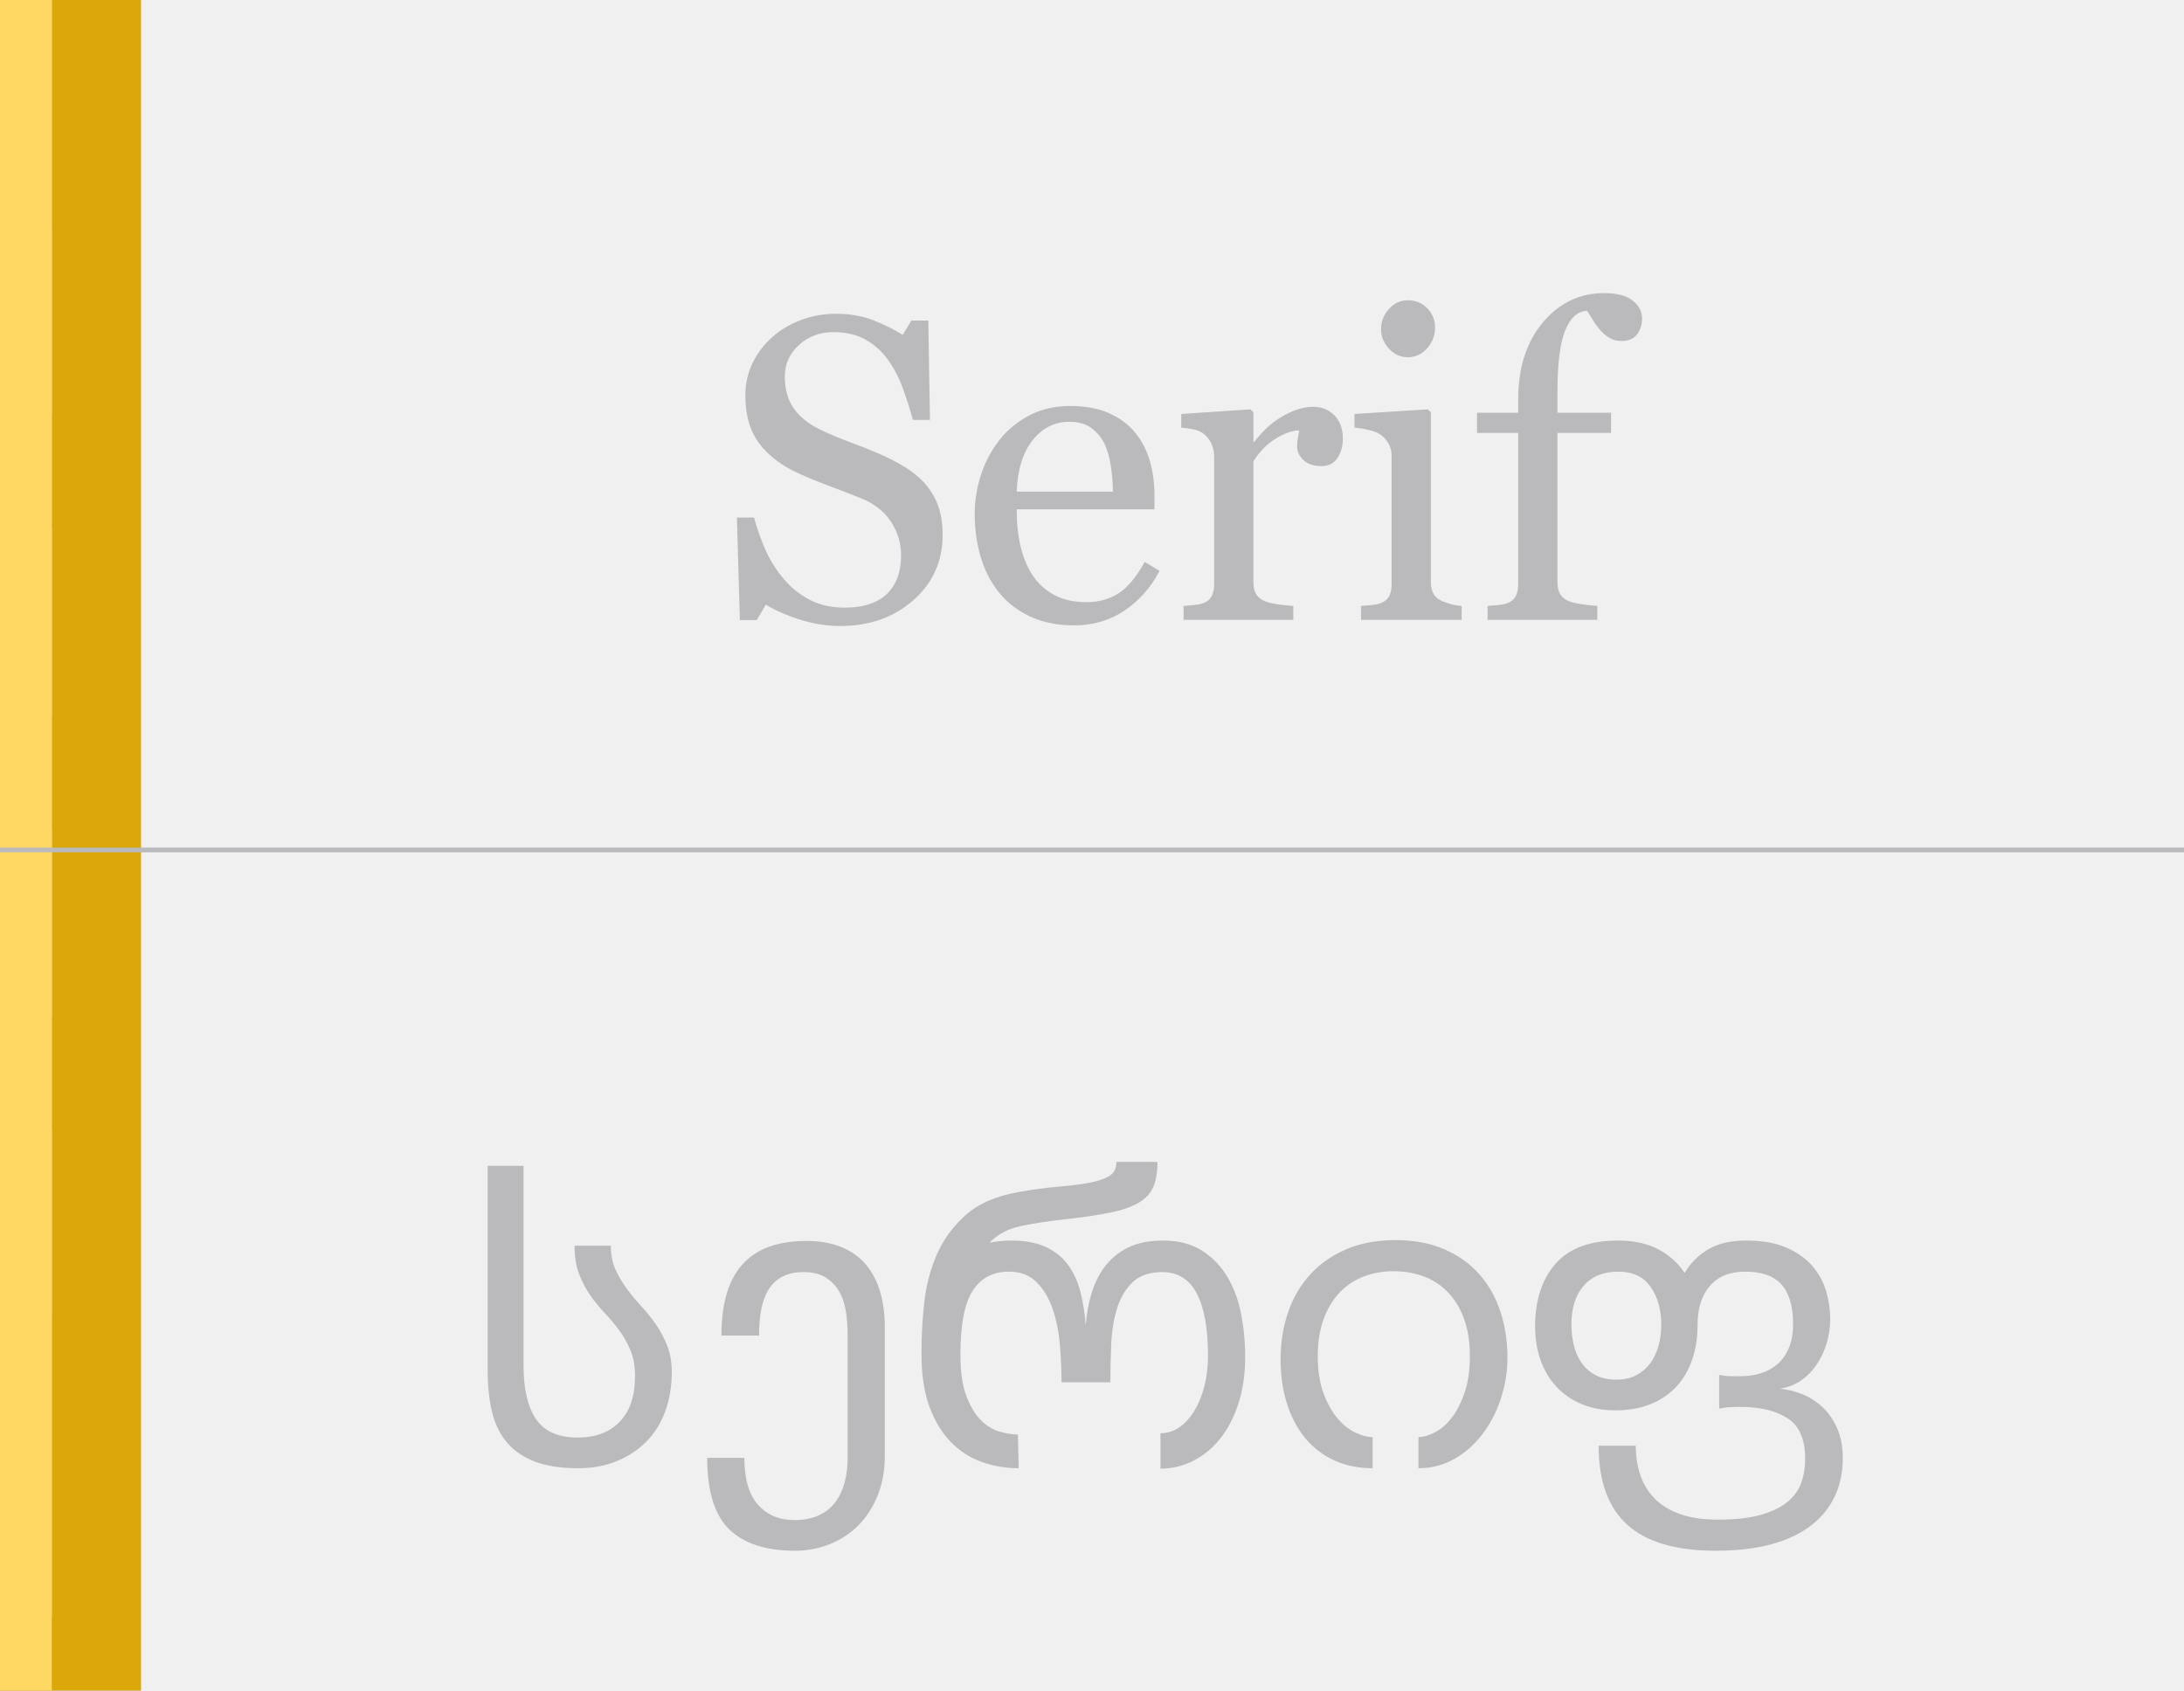
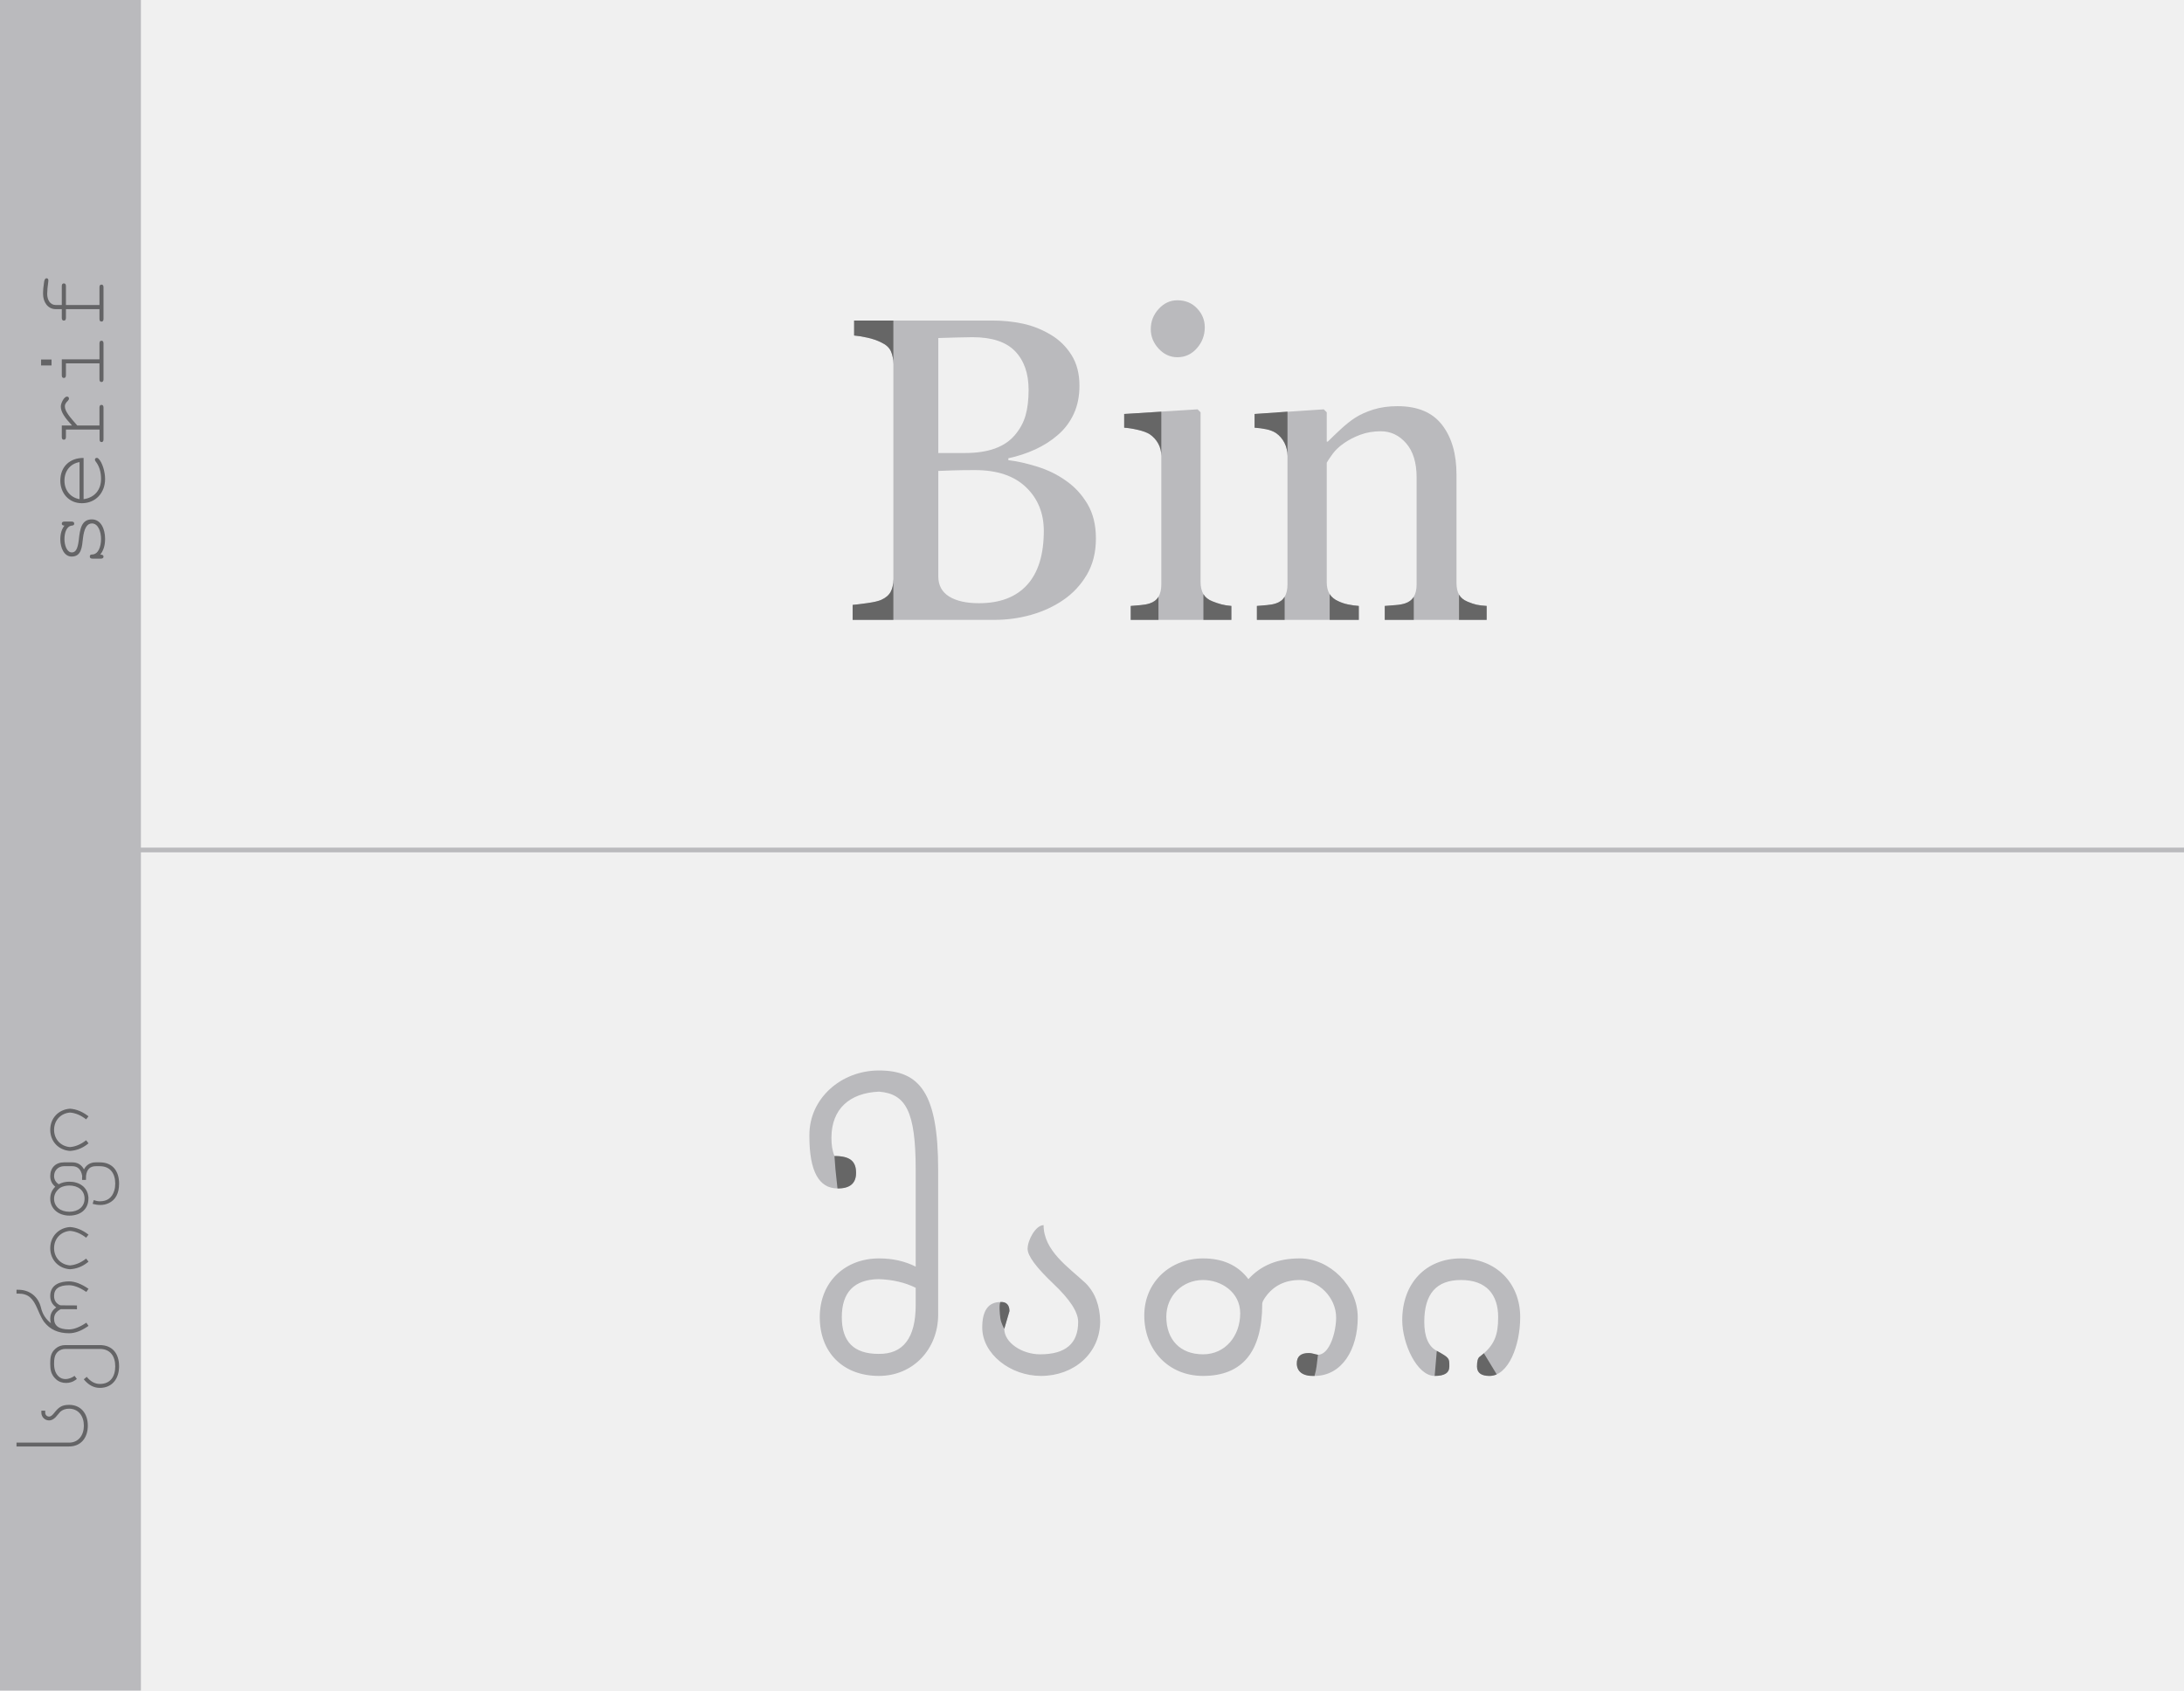
- <svg xmlns="http://www.w3.org/2000/svg" xmlns:xlink="http://www.w3.org/1999/xlink" width="465px" height="360px" viewBox="0 0 465 360" version="1.1">
-   <defs>
-     <rect id="path-1" x="0" y="0" width="30" height="360" />
-   </defs>
+ <svg xmlns="http://www.w3.org/2000/svg" width="465px" height="360px" viewBox="0 0 465 360" version="1.1">
+   <defs />
  <g id="Outline" stroke="none" stroke-width="1" fill="none" fill-rule="evenodd">
    <g id="Serif">
      <g id="Group">
-         <g id="Tag">
-           <rect id="Rectangle-1" fill="#BABABD" x="0" y="0" width="30" height="360" />
-           <text id="აღმავალი" transform="translate(13.5, 270.5) rotate(-90) translate(-13.5, -270.5) " font-family="BG Courier" font-size="21" font-weight="normal" fill="#646466">
-             <tspan x="-24.972" y="275">სერიფი</tspan>
-           </text>
-           <text id="ascender" transform="translate(14.5, 90.5) rotate(-90) translate(-14.5, -90.5) " font-family="BG Courier" font-size="21" font-weight="normal" fill="#646466">
-             <tspan x="-17" y="95">serif</tspan>
-           </text>
+         <g>
+           <g id="Tag">
+             <rect id="Rectangle-1" fill="#BABABD" x="0" y="0" width="30" height="360" />
+             <path d="M-13.569,271.43 C-13.569,273.95 -15.417,275.42 -18,275.42 C-20.583,275.42 -22.431,273.95 -22.431,271.43 L-22.431,260.237 L-21.612,260.237 L-21.612,271.43 C-21.612,273.425 -20.037,274.58 -18,274.58 C-15.963,274.58 -14.388,273.425 -14.388,271.43 C-14.388,270.695 -14.598,270.065 -15.039,269.561 L-16.236,268.532 C-16.677,268.07 -16.887,267.629 -16.887,267.188 C-16.887,266.264 -16.152,265.529 -15.228,265.529 L-14.808,265.529 L-14.808,266.348 L-15.228,266.348 C-15.711,266.348 -16.068,266.705 -16.068,267.188 C-16.068,267.461 -15.858,267.797 -15.417,268.154 C-14.178,269.141 -13.569,269.75 -13.569,271.43 L-13.569,271.43 Z M-0.843,270.674 L-0.843,277.982 C-0.843,280.649 -2.649,282.077 -5.358,282.077 C-8.025,282.077 -9.957,280.586 -9.957,277.982 C-9.957,276.701 -9.348,275.546 -8.13,274.559 L-7.605,275.189 C-8.613,276.008 -9.117,276.953 -9.117,277.982 C-9.117,280.187 -7.605,281.258 -5.358,281.258 C-3.153,281.258 -1.662,280.145 -1.662,277.982 L-1.662,270.674 C-1.662,269.435 -2.439,268.511 -3.636,268.322 C-3.93,268.259 -4.329,268.238 -4.833,268.238 C-6.009,268.238 -6.891,268.553 -7.479,269.162 C-8.34,270.023 -8.256,271.367 -7.395,272.606 L-8.067,273.089 L-8.298,272.753 C-9.054,271.766 -9.222,269.855 -8.13,268.658 C-7.122,267.545 -6.009,267.419 -4.833,267.419 C-3.657,267.419 -2.502,267.44 -1.557,268.595 C-1.074,269.162 -0.843,269.855 -0.843,270.674 L-0.843,270.674 Z M12.723,271.409 C12.723,272.648 12.198,274.034 11.148,275.567 L10.476,275.105 C11.421,273.698 11.904,272.48 11.904,271.409 C11.904,269.288 11.148,268.238 9.615,268.238 C8.67,268.238 8.019,268.658 7.641,269.519 L7.683,269.582 L7.62,269.603 L7.62,269.624 L7.599,273.11 L6.78,273.11 C6.801,272.963 6.801,272.774 6.801,272.543 L6.801,269.645 C6.318,268.7 5.646,268.238 4.785,268.238 C3.252,268.238 2.496,269.288 2.496,271.409 C2.496,272.459 2.979,273.698 3.924,275.105 L3.252,275.567 L3.021,275.231 C2.118,273.887 1.677,272.606 1.677,271.409 C1.677,269.099 2.496,267.335 4.113,266.096 C4.617,265.718 5.541,265.256 6.885,264.689 C9.09,263.744 10.119,262.778 10.119,260.657 L10.119,260.237 L10.938,260.237 L10.938,260.657 C10.938,263.03 9.468,264.878 7.137,265.445 C5.772,265.76 4.659,266.474 3.819,267.566 C4.113,267.461 4.428,267.419 4.785,267.419 C5.793,267.419 6.591,267.839 7.179,268.7 C7.788,267.839 8.586,267.419 9.615,267.419 C12.198,267.419 12.723,269.813 12.723,271.409 L12.723,271.409 Z M24.294,271.619 C24.21,272.984 23.664,274.286 22.677,275.567 L22.026,275.063 C22.908,273.929 23.391,272.774 23.475,271.619 C23.307,269.624 21.795,268.238 19.8,268.238 C17.805,268.238 16.293,269.624 16.125,271.619 C16.209,272.774 16.692,273.929 17.574,275.063 L16.923,275.567 L16.671,275.252 C15.852,274.181 15.39,272.984 15.306,271.619 C15.474,269.162 17.343,267.419 19.8,267.419 C22.257,267.419 24.126,269.162 24.294,271.619 L24.294,271.619 Z M38.07,277.121 L38.07,277.982 C38.07,280.649 36.264,282.077 33.555,282.077 C31.476,282.077 30.069,281.342 29.376,279.851 C28.809,278.654 28.977,277.394 29.229,276.449 L30.027,276.68 C29.859,277.142 29.775,277.583 29.775,277.982 C29.775,279.557 30.531,280.586 32.043,281.048 C32.505,281.195 33.009,281.258 33.555,281.258 C35.76,281.258 37.251,280.145 37.251,277.982 L37.251,277.121 C37.251,275.882 36.558,275.189 35.193,275.042 L35.172,275.042 C35.025,275.021 34.752,275.021 34.332,275.021 L34.332,274.202 L34.815,274.202 C34.941,274.202 35.067,274.202 35.172,274.223 C36.558,273.992 37.251,273.278 37.251,272.102 L37.251,270.338 C37.251,269.141 36.348,268.238 35.151,268.238 C34.437,268.238 33.849,268.574 33.408,269.225 C33.765,269.876 33.954,270.632 33.954,271.493 C33.954,273.593 32.799,275.336 30.762,275.525 L30.762,275.546 L30.342,275.546 C28.053,275.546 26.73,273.824 26.73,271.493 C26.73,269.225 28.137,267.419 30.342,267.419 C31.329,267.419 32.19,267.776 32.883,268.49 C33.471,267.776 34.227,267.419 35.151,267.419 C36.915,267.419 38.07,268.574 38.07,270.338 L38.07,272.102 C38.07,273.236 37.566,274.076 36.579,274.601 C37.566,275.126 38.07,275.966 38.07,277.121 L38.07,277.121 Z M33.135,271.493 C33.135,270.758 32.967,270.086 32.652,269.519 C32.001,268.658 31.224,268.238 30.342,268.238 C28.578,268.238 27.549,269.645 27.549,271.493 C27.549,273.32 28.578,274.727 30.342,274.727 C32.127,274.727 33.135,273.32 33.135,271.493 L33.135,271.493 Z M49.494,271.619 C49.41,272.984 48.864,274.286 47.877,275.567 L47.226,275.063 C48.108,273.929 48.591,272.774 48.675,271.619 C48.507,269.624 46.995,268.238 45,268.238 C43.005,268.238 41.493,269.624 41.325,271.619 C41.409,272.774 41.892,273.929 42.774,275.063 L42.123,275.567 L41.871,275.252 C41.052,274.181 40.59,272.984 40.506,271.619 C40.674,269.162 42.543,267.419 45,267.419 C47.457,267.419 49.326,269.162 49.494,271.619 L49.494,271.619 Z" id="აღმავალი" fill="#646466" transform="translate(14.4345, 271.157) rotate(-90) translate(-14.4345, -271.157) " />
+             <path d="M-6.521,92.522 C-6.521,94.454 -8.579,95.336 -10.679,95.336 C-12.044,95.336 -13.157,95 -14.018,94.307 C-14.018,94.769 -14.165,95 -14.438,95 C-14.732,95 -14.879,94.811 -14.879,94.433 L-14.879,92.648 C-14.879,92.27 -14.732,92.081 -14.438,92.081 C-14.144,92.081 -13.997,92.228 -13.997,92.543 C-13.997,93.908 -12.296,94.475 -10.7,94.475 C-9.167,94.475 -7.382,93.887 -7.382,92.522 C-7.382,91.472 -8.474,90.842 -10.658,90.611 C-12.338,90.422 -14.438,90.317 -14.438,88.217 C-14.438,86.6 -12.548,85.802 -10.763,85.802 C-9.566,85.802 -8.6,86.096 -7.844,86.684 C-7.844,86.306 -7.697,86.117 -7.424,86.117 C-7.13,86.117 -6.983,86.306 -6.983,86.705 L-6.983,88.175 C-6.983,88.574 -7.13,88.763 -7.424,88.763 C-7.676,88.763 -7.823,88.595 -7.844,88.28 C-7.949,87.125 -9.377,86.684 -10.721,86.684 C-11.981,86.684 -13.556,87.167 -13.556,88.259 C-13.556,89.078 -12.8,89.498 -10.973,89.729 C-8.537,89.981 -6.521,90.317 -6.521,92.522 L-6.521,92.522 Z M6.583,93.593 C6.583,93.698 6.52,93.824 6.415,93.929 C5.575,94.79 3.538,95.336 2.089,95.336 C-0.872,95.336 -3.077,93.32 -3.077,90.38 C-3.077,87.671 -0.977,85.802 1.732,85.802 C4.693,85.802 6.583,87.818 6.562,90.758 L-2.216,90.758 C-1.901,93.089 -0.242,94.475 2.089,94.475 C3.601,94.475 4.84,94.097 5.827,93.32 C5.974,93.215 6.079,93.173 6.163,93.173 C6.436,93.173 6.583,93.32 6.583,93.593 L6.583,93.593 Z M-2.216,89.897 L5.68,89.897 C5.344,87.902 3.769,86.684 1.732,86.684 C-0.284,86.684 -1.859,87.902 -2.216,89.897 L-2.216,89.897 Z M19.624,87.209 C19.624,87.503 19.477,87.65 19.162,87.65 C19.057,87.65 18.91,87.566 18.721,87.398 C18.322,86.978 17.944,86.768 17.587,86.768 C16.474,86.768 15.298,87.818 13.471,89.414 L13.471,94.139 L17.293,94.139 C17.671,94.139 17.86,94.286 17.86,94.559 C17.86,94.853 17.671,95 17.293,95 L10.531,95 C10.132,95 9.943,94.853 9.943,94.58 C9.943,94.307 10.132,94.16 10.531,94.16 L12.61,94.16 L12.61,86.999 L11.014,86.999 C10.636,86.999 10.447,86.852 10.447,86.558 C10.447,86.264 10.636,86.117 11.014,86.117 L13.471,86.117 L13.471,88.301 C15.046,86.852 16.264,85.907 17.524,85.907 C18.217,85.907 19.624,86.6 19.624,87.209 L19.624,87.209 Z M26.26,81.707 L27.52,81.707 L27.52,83.933 L26.26,83.933 L26.26,81.707 Z M31.531,94.559 C31.531,94.853 31.342,95 30.943,95 L23.32,95 C22.921,95 22.732,94.853 22.732,94.559 C22.732,94.286 22.921,94.139 23.32,94.139 L26.701,94.139 L26.701,86.999 L24.181,86.999 C23.782,86.999 23.593,86.852 23.593,86.558 C23.593,86.264 23.782,86.117 24.181,86.117 L27.562,86.117 L27.562,94.139 L30.943,94.139 C31.342,94.139 31.531,94.286 31.531,94.559 L31.531,94.559 Z M44.824,82.841 C44.824,83.114 44.677,83.261 44.362,83.261 C44.32,83.261 44.236,83.261 44.089,83.24 C43.06,83.093 42.199,83.009 41.485,83.009 C40.225,83.009 39.133,83.639 39.133,84.815 L39.133,86.117 L43.165,86.117 C43.543,86.117 43.732,86.264 43.732,86.558 C43.732,86.852 43.543,86.999 43.165,86.999 L39.133,86.999 L39.133,94.139 L42.913,94.139 C43.291,94.139 43.48,94.286 43.48,94.559 C43.48,94.853 43.291,95 42.913,95 L36.172,95 C35.794,95 35.605,94.853 35.605,94.559 C35.605,94.286 35.794,94.139 36.172,94.139 L38.251,94.139 L38.251,86.999 L36.403,86.999 C36.004,86.999 35.815,86.852 35.815,86.558 C35.815,86.264 36.004,86.117 36.403,86.117 L38.251,86.117 L38.251,84.815 C38.251,83.156 39.742,82.127 41.485,82.127 C42.304,82.127 43.186,82.211 44.089,82.358 C44.572,82.442 44.824,82.61 44.824,82.841 L44.824,82.841 Z" id="ascender" fill="#646466" transform="translate(15.5605, 88.5215) rotate(-90) translate(-15.5605, -88.5215) " />
+           </g>
+           <path d="M226.864,102.307 C228.721,103.564 230.263,105.212 231.491,107.248 C232.719,109.285 233.333,111.755 233.333,114.66 C233.333,117.625 232.689,120.201 231.401,122.387 C230.114,124.573 228.437,126.37 226.37,127.777 C224.364,129.155 222.095,130.203 219.564,130.922 C217.034,131.641 214.421,132 211.726,132 L181.538,132 L181.538,128.811 C182.257,128.751 183.305,128.623 184.683,128.429 C186.06,128.234 187.048,128.002 187.647,127.732 C188.576,127.313 189.235,126.752 189.624,126.048 C190.013,125.344 190.208,124.438 190.208,123.33 L190.208,77.51 C190.208,76.492 190.036,75.593 189.691,74.814 C189.347,74.036 188.666,73.407 187.647,72.928 C186.749,72.479 185.746,72.134 184.638,71.895 C183.53,71.655 182.601,71.505 181.853,71.445 L181.853,68.256 L211.276,68.256 C213.552,68.256 215.731,68.48 217.812,68.93 C219.894,69.379 221.878,70.173 223.765,71.311 C225.532,72.359 226.984,73.781 228.122,75.578 C229.26,77.375 229.829,79.561 229.829,82.137 C229.829,84.383 229.425,86.382 228.616,88.134 C227.808,89.886 226.67,91.391 225.202,92.648 C223.825,93.846 222.245,94.857 220.463,95.681 C218.681,96.504 216.757,97.141 214.69,97.59 L214.69,97.994 C216.517,98.204 218.561,98.66 220.822,99.364 C223.083,100.068 225.097,101.049 226.864,102.307 L226.864,102.307 Z M216.038,92.693 C217.146,91.406 217.917,89.998 218.352,88.471 C218.786,86.943 219.003,85.132 219.003,83.035 C219.003,79.531 218.045,76.784 216.128,74.792 C214.211,72.8 211.187,71.805 207.054,71.805 C206.095,71.805 204.89,71.827 203.438,71.872 C201.985,71.917 200.765,71.954 199.776,71.984 L199.776,96.467 L205.481,96.467 C207.937,96.467 210.041,96.152 211.793,95.523 C213.545,94.895 214.96,93.951 216.038,92.693 L216.038,92.693 Z M222.237,113.043 C222.237,109.27 220.972,106.17 218.441,103.744 C215.911,101.318 212.295,100.105 207.593,100.105 C205.676,100.105 204.059,100.128 202.741,100.173 C201.423,100.218 200.435,100.255 199.776,100.285 L199.776,122.746 C199.776,124.633 200.54,126.055 202.067,127.014 C203.595,127.972 205.721,128.451 208.446,128.451 C212.909,128.451 216.323,127.148 218.688,124.543 C221.054,121.937 222.237,118.104 222.237,113.043 L222.237,113.043 Z M262.173,132 L240.745,132 L240.745,129.035 C241.434,128.975 242.145,128.915 242.879,128.855 C243.613,128.796 244.249,128.676 244.788,128.496 C245.627,128.227 246.248,127.755 246.652,127.081 C247.057,126.407 247.259,125.531 247.259,124.453 L247.259,97.096 C247.259,96.137 247.042,95.261 246.607,94.468 C246.173,93.674 245.567,93.008 244.788,92.469 C244.219,92.109 243.396,91.802 242.317,91.548 C241.239,91.293 240.251,91.136 239.353,91.076 L239.353,88.156 L254.985,87.168 L255.614,87.797 L255.614,123.914 C255.614,124.962 255.816,125.831 256.221,126.52 C256.625,127.208 257.261,127.717 258.13,128.047 C258.789,128.316 259.433,128.534 260.062,128.698 C260.69,128.863 261.394,128.975 262.173,129.035 L262.173,132 Z M256.513,69.693 C256.513,71.4 255.951,72.89 254.828,74.163 C253.705,75.436 252.32,76.072 250.673,76.072 C249.145,76.072 247.82,75.466 246.697,74.253 C245.574,73.04 245.013,71.655 245.013,70.098 C245.013,68.451 245.574,67.013 246.697,65.785 C247.82,64.557 249.145,63.943 250.673,63.943 C252.38,63.943 253.78,64.52 254.873,65.673 C255.966,66.826 256.513,68.166 256.513,69.693 L256.513,69.693 Z M316.528,132 L294.831,132 L294.831,129.035 C295.52,128.975 296.276,128.915 297.1,128.855 C297.923,128.796 298.604,128.676 299.144,128.496 C299.982,128.227 300.604,127.755 301.008,127.081 C301.412,126.407 301.614,125.531 301.614,124.453 L301.614,101.678 C301.614,98.533 300.873,96.107 299.391,94.4 C297.908,92.693 296.104,91.84 293.978,91.84 C292.39,91.84 290.938,92.087 289.62,92.581 C288.302,93.075 287.134,93.682 286.116,94.4 C285.128,95.089 284.342,95.83 283.758,96.624 C283.174,97.418 282.747,98.054 282.478,98.533 L282.478,124.004 C282.478,125.022 282.687,125.861 283.106,126.52 C283.526,127.178 284.155,127.687 284.993,128.047 C285.622,128.346 286.303,128.571 287.037,128.721 C287.771,128.87 288.527,128.975 289.306,129.035 L289.306,132 L267.608,132 L267.608,129.035 C268.297,128.975 269.008,128.915 269.742,128.855 C270.476,128.796 271.112,128.676 271.651,128.496 C272.49,128.227 273.111,127.755 273.516,127.081 C273.92,126.407 274.122,125.531 274.122,124.453 L274.122,97.096 C274.122,96.077 273.905,95.142 273.471,94.288 C273.036,93.435 272.43,92.738 271.651,92.199 C271.082,91.84 270.409,91.578 269.63,91.413 C268.851,91.248 268.013,91.136 267.114,91.076 L267.114,88.156 L281.849,87.168 L282.478,87.797 L282.478,94.041 L282.702,94.041 C283.421,93.322 284.319,92.461 285.397,91.458 C286.476,90.455 287.494,89.639 288.452,89.01 C289.56,88.291 290.878,87.692 292.405,87.213 C293.933,86.734 295.655,86.494 297.571,86.494 C301.824,86.494 304.976,87.819 307.027,90.47 C309.079,93.12 310.104,96.646 310.104,101.049 L310.104,124.094 C310.104,125.142 310.284,125.988 310.644,126.632 C311.003,127.276 311.617,127.777 312.485,128.137 C313.204,128.436 313.826,128.646 314.35,128.766 C314.874,128.885 315.6,128.975 316.528,129.035 L316.528,132 Z" id="Bin" fill="#BABABD" />
+           <path d="M190.208,132 L181.538,132 L181.538,128.811 C182.257,128.751 183.305,128.623 184.683,128.429 C186.06,128.234 187.048,128.002 187.647,127.732 C188.576,127.313 189.235,126.752 189.624,126.048 C190.013,125.344 190.208,124.438 190.208,123.33 L190.208,132 L190.208,132 L190.208,132 L190.208,132 L190.208,132 L190.208,132 L190.208,132 L190.208,132 L190.208,132 L190.208,132 L190.208,132 L190.208,132 L190.208,132 L190.208,132 L190.208,132 L190.208,132 L190.208,132 Z M190.208,77.51 C190.208,76.492 190.036,75.593 189.691,74.814 C189.347,74.036 188.666,73.407 187.647,72.928 C186.749,72.479 185.746,72.134 184.638,71.895 C183.53,71.655 182.601,71.505 181.853,71.445 L181.853,68.256 L190.208,68.256 L190.208,77.51 L190.208,77.51 L190.208,77.51 L190.208,77.51 L190.208,77.51 L190.208,77.51 L190.208,77.51 L190.208,77.51 L190.208,77.51 L190.208,77.51 L190.208,77.51 L190.208,77.51 L190.208,77.51 L190.208,77.51 L190.208,77.51 L190.208,77.51 L190.208,77.51 Z M240.745,132 L240.745,129.035 C241.434,128.975 242.145,128.915 242.879,128.855 C243.613,128.796 244.249,128.676 244.788,128.496 C245.627,128.227 246.248,127.755 246.652,127.081 L246.652,132 L240.745,132 L240.745,132 L240.745,132 L240.745,132 L240.745,132 L240.745,132 L240.745,132 L240.745,132 L240.745,132 L240.745,132 Z M247.259,97.096 C247.259,96.137 247.042,95.261 246.607,94.468 C246.173,93.674 245.567,93.008 244.788,92.469 C244.219,92.109 243.396,91.802 242.317,91.548 C241.239,91.293 240.251,91.136 239.353,91.076 L239.353,88.156 L247.259,87.662 L247.259,97.096 L247.259,97.096 L247.259,97.096 L247.259,97.096 L247.259,97.096 L247.259,97.096 L247.259,97.096 L247.259,97.096 L247.259,97.096 L247.259,97.096 Z M256.221,126.52 C256.625,127.208 257.261,127.717 258.13,128.047 C258.789,128.316 259.433,128.534 260.062,128.698 C260.69,128.863 261.394,128.975 262.173,129.035 L262.173,132 L256.221,132 M301.008,132 L294.831,132 L294.831,129.035 C295.52,128.975 296.276,128.915 297.1,128.855 C297.923,128.796 298.604,128.676 299.144,128.496 C299.982,128.227 300.604,127.755 301.008,127.081 L301.008,132 Z M283.106,126.52 C283.526,127.178 284.155,127.687 284.993,128.047 C285.622,128.346 286.303,128.571 287.037,128.721 C287.771,128.87 288.527,128.975 289.306,129.035 L289.306,132 L283.106,132 L283.106,126.52 Z M273.516,132 L267.608,132 L267.608,129.035 C268.297,128.975 269.008,128.915 269.742,128.855 C270.476,128.796 271.112,128.676 271.651,128.496 C272.49,128.227 273.111,127.755 273.516,127.081 L273.516,132 Z M274.122,97.096 C274.122,96.077 273.905,95.142 273.471,94.288 C273.036,93.435 272.43,92.738 271.651,92.199 C271.082,91.84 270.409,91.578 269.63,91.413 C268.851,91.248 268.013,91.136 267.114,91.076 L267.114,88.156 C267.114,88.156 272.026,87.827 274.122,87.662 L274.122,97.096 Z M310.644,126.632 C311.003,127.276 311.617,127.777 312.485,128.137 C313.204,128.436 313.826,128.646 314.35,128.766 C314.874,128.885 315.6,128.975 316.528,129.035 L316.528,132 L310.644,132 L310.644,126.632 Z" id="Bin" fill="#666666" />
+           <path d="M0,181 L465,181" id="Path-1" stroke="#BABABD" />
+           <path d="M199.746,279.936 L199.746,249.116 C199.746,232.832 195.882,227.956 187.142,227.956 C179.046,227.956 172.33,233.936 172.33,241.664 L172.33,242.032 C172.33,249.392 174.354,253.072 178.31,253.072 C180.978,253.072 182.266,251.968 182.266,249.76 C182.266,247.276 180.978,246.172 177.666,246.172 C177.206,245.068 177.022,243.78 177.022,242.308 C177.022,236.144 180.886,232.74 187.142,232.464 C192.846,232.924 194.962,236.604 194.962,249.116 L194.962,269.724 C192.57,268.528 189.994,267.976 187.142,267.976 C180.058,267.976 174.538,272.852 174.538,280.488 C174.538,288.032 179.506,293 187.142,293 C194.41,293 199.746,287.296 199.746,279.936 L199.746,279.936 Z M194.962,274.232 L194.962,277.912 C194.962,284.904 192.294,288.4 187.05,288.308 C181.806,288.308 179.23,285.732 179.23,280.488 C179.23,275.244 181.806,272.484 187.05,272.392 C190.086,272.484 192.754,273.128 194.962,274.232 L194.962,274.232 Z M234.246,281.316 C234.154,278.096 233.234,275.336 231.118,273.22 C227.438,269.816 222.194,266.32 222.194,260.892 C220.538,260.892 218.79,264.02 218.79,265.952 C218.79,267.424 220.63,269.908 224.218,273.312 C227.806,276.716 229.554,279.384 229.554,281.5 C229.554,286.1 226.886,288.4 221.458,288.4 C217.594,288.4 213.822,285.916 213.822,282.972 L214.926,279.2 C214.926,277.912 214.282,277.268 212.994,277.268 C210.418,277.268 209.13,279.108 209.13,282.696 C209.13,288.308 215.11,293 221.642,293 C228.634,293 234.246,288.216 234.246,281.316 L234.246,281.316 Z M289.078,280.58 L289.078,280.488 C289.078,273.864 283.098,267.976 276.75,267.976 C272.058,267.976 268.47,269.448 265.802,272.392 C263.594,269.448 260.374,267.976 256.142,267.976 C249.15,267.976 243.63,273.036 243.63,280.12 C243.63,287.48 248.782,293 256.142,293 C264.514,293 268.746,287.848 268.746,277.636 C268.746,277.36 268.93,276.9 269.39,276.256 C271.138,273.772 273.622,272.576 276.75,272.576 C280.706,272.576 284.478,276.256 284.478,280.58 C284.478,283.616 283.098,288.492 280.614,288.492 C279.97,288.492 279.326,288.124 278.682,288.124 C276.934,288.124 276.106,288.86 276.106,290.332 C276.106,292.08 277.394,293 279.878,293 C285.766,293 289.078,287.296 289.078,280.58 L289.078,280.58 Z M264.054,279.66 C264.054,284.444 260.926,288.4 256.142,288.4 C251.266,288.4 248.322,285.272 248.322,280.396 C248.322,275.888 251.818,272.576 256.142,272.576 C260.006,272.576 264.054,275.152 264.054,279.66 L264.054,279.66 Z M323.67,280.488 C323.67,273.128 318.426,267.976 311.066,267.976 C303.522,267.976 298.554,273.312 298.554,281.132 C298.554,286.1 301.682,293 305.454,293 C307.57,293 308.582,292.356 308.582,290.976 L308.582,290.884 C308.582,289.228 308.582,289.136 305.914,287.664 C304.166,286.744 303.246,284.72 303.246,281.5 C303.246,275.52 305.822,272.576 311.066,272.576 C316.494,272.576 318.978,275.704 318.978,280.488 C318.978,284.26 318.242,286.468 315.114,288.86 C314.654,289.136 314.47,289.872 314.47,290.976 C314.47,292.356 315.39,293 317.138,293 C321.186,293 323.67,286.468 323.67,280.488 L323.67,280.488 Z" id="მათი" fill="#BABABD" />
+           <path d="M178.31,253.072 C180.978,253.125 182.266,251.968 182.266,249.76 C182.266,247.276 180.978,246.172 177.666,246.172 C177.817,248.438 177.869,249.173 178.31,253.072 L178.31,253.072 L178.31,253.072 L178.31,253.072 L178.31,253.072 L178.31,253.072 L178.31,253.072 L178.31,253.072 L178.31,253.072 L178.31,253.072 L178.31,253.072 L178.31,253.072 L178.31,253.072 Z M214.926,279.2 C214.926,277.912 214.281,277.153 212.994,277.268 C212.693,277.784 212.833,279.626 212.994,280.734 C213.155,281.843 213.822,282.972 213.822,282.972 L214.926,279.2 Z M280.614,288.492 C279.987,288.395 279.326,288.124 278.682,288.124 C276.934,288.124 276.106,288.86 276.106,290.332 C276.106,292.08 277.399,293.12 279.878,293 C280.332,291.373 280.332,290.745 280.614,288.492 L280.614,288.492 L280.614,288.492 L280.614,288.492 L280.614,288.492 L280.614,288.492 L280.614,288.492 L280.614,288.492 L280.614,288.492 L280.614,288.492 L280.614,288.492 L280.614,288.492 L280.614,288.492 Z M305.454,293 C307.57,293 308.582,292.356 308.582,290.976 L308.582,290.884 C308.582,289.228 308.582,289.136 305.914,287.664 L305.454,293 Z M315.943,288.181 C315.688,288.406 315.412,288.632 315.114,288.86 C314.654,289.136 314.47,289.872 314.47,290.976 C314.47,292.356 315.39,293 317.138,293 C317.676,293 318.187,292.884 318.668,292.67 L315.943,288.181 Z" id="მათი" fill="#666666" />
        </g>
-         <g id="In-Progress">
-           <mask id="mask-2" fill="white">
-             <use xlink:href="#path-1" />
-           </mask>
-           <use id="Mask" fill="#DCA708" xlink:href="#path-1" />
-           <rect id="Rectangle-20" fill="#FFD863" mask="url(#mask-2)" x="-11.971" y="240.529" width="23" height="168">
-             <g transform="translate(-0.471302, 324.5287) rotate(-45) translate(0.471302, -324.5287) " />
-           </rect>
-           <rect id="Rectangle-20" fill="#FFD863" mask="url(#mask-2)" x="-11.971" y="176.529" width="23" height="168">
-             <g transform="translate(-0.471302, 260.5287) rotate(-45) translate(0.471302, -260.5287) " />
-           </rect>
-           <rect id="Rectangle-20" fill="#FFD863" mask="url(#mask-2)" x="-11.971" y="112.529" width="23" height="168">
-             <g transform="translate(-0.471302, 196.5287) rotate(-45) translate(0.471302, -196.5287) " />
-           </rect>
-           <rect id="Rectangle-20" fill="#FFD863" mask="url(#mask-2)" x="-11.971" y="48.529" width="23" height="168">
-             <g transform="translate(-0.471302, 132.5287) rotate(-45) translate(0.471302, -132.5287) " />
-           </rect>
-           <rect id="Rectangle-20" fill="#FFD863" mask="url(#mask-2)" x="-11.971" y="-15.471" width="23" height="168">
-             <g transform="translate(-0.471302, 68.5287) rotate(-45) translate(0.471302, -68.5287) " />
-           </rect>
-           <rect id="Rectangle-20" fill="#FFD863" mask="url(#mask-2)" x="-11.971" y="-79.471" width="23" height="168">
-             <g transform="translate(-0.471302, 4.528698) rotate(-45) translate(0.471302, -4.528698) " />
-           </rect>
-         </g>
-         <path d="M196.744,102.756 C198.092,104.253 199.088,105.893 199.731,107.675 C200.375,109.457 200.697,111.531 200.697,113.896 C200.697,119.527 198.616,124.169 194.453,127.822 C190.29,131.476 185.124,133.303 178.955,133.303 C176.11,133.303 173.265,132.861 170.42,131.978 C167.575,131.094 165.119,130.023 163.053,128.766 L161.121,132.045 L157.527,132.045 L156.898,110.213 L160.537,110.213 C161.286,112.908 162.162,115.341 163.165,117.513 C164.168,119.684 165.493,121.713 167.141,123.6 C168.698,125.367 170.517,126.774 172.599,127.822 C174.68,128.87 177.098,129.395 179.854,129.395 C181.92,129.395 183.724,129.125 185.267,128.586 C186.809,128.047 188.059,127.283 189.018,126.295 C189.976,125.307 190.687,124.146 191.151,122.813 C191.616,121.481 191.848,119.946 191.848,118.209 C191.848,115.663 191.129,113.29 189.691,111.089 C188.254,108.888 186.113,107.218 183.268,106.08 C181.321,105.301 179.09,104.44 176.574,103.497 C174.059,102.554 171.887,101.663 170.061,100.824 C166.467,99.207 163.674,97.088 161.683,94.468 C159.691,91.847 158.695,88.426 158.695,84.203 C158.695,81.777 159.189,79.516 160.178,77.42 C161.166,75.324 162.574,73.452 164.4,71.805 C166.137,70.247 168.189,69.027 170.555,68.144 C172.921,67.26 175.391,66.818 177.967,66.818 C180.902,66.818 183.53,67.268 185.851,68.166 C188.172,69.064 190.29,70.113 192.207,71.311 L194.049,68.256 L197.643,68.256 L198.002,89.414 L194.363,89.414 C193.704,86.988 192.963,84.667 192.14,82.451 C191.316,80.235 190.245,78.229 188.928,76.432 C187.64,74.695 186.068,73.31 184.211,72.276 C182.354,71.243 180.078,70.727 177.383,70.727 C174.538,70.727 172.112,71.64 170.105,73.467 C168.099,75.294 167.096,77.525 167.096,80.16 C167.096,82.915 167.74,85.199 169.027,87.011 C170.315,88.823 172.187,90.312 174.643,91.48 C176.829,92.529 178.978,93.435 181.089,94.198 C183.2,94.962 185.244,95.778 187.221,96.646 C189.018,97.425 190.747,98.309 192.409,99.297 C194.071,100.285 195.516,101.438 196.744,102.756 L196.744,102.756 Z M246.877,121.578 C245.02,125.112 242.535,127.927 239.42,130.023 C236.305,132.12 232.727,133.168 228.684,133.168 C225.12,133.168 221.998,132.539 219.317,131.281 C216.637,130.023 214.428,128.316 212.691,126.16 C210.954,124.004 209.659,121.488 208.806,118.613 C207.952,115.738 207.525,112.699 207.525,109.494 C207.525,106.619 207.982,103.797 208.896,101.026 C209.809,98.256 211.149,95.763 212.916,93.547 C214.623,91.421 216.742,89.706 219.272,88.403 C221.803,87.101 224.641,86.449 227.785,86.449 C231.02,86.449 233.79,86.958 236.096,87.977 C238.402,88.995 240.273,90.387 241.711,92.154 C243.089,93.831 244.114,95.808 244.788,98.084 C245.462,100.36 245.799,102.831 245.799,105.496 L245.799,108.461 L216.465,108.461 C216.465,111.366 216.742,114.001 217.296,116.367 C217.85,118.733 218.726,120.814 219.924,122.611 C221.092,124.348 222.619,125.718 224.506,126.722 C226.393,127.725 228.639,128.227 231.244,128.227 C233.91,128.227 236.208,127.605 238.14,126.362 C240.071,125.119 241.936,122.881 243.732,119.646 L246.877,121.578 Z M236.949,104.688 C236.949,103.01 236.807,101.214 236.522,99.297 C236.238,97.38 235.781,95.778 235.152,94.49 C234.464,93.113 233.52,91.99 232.322,91.121 C231.124,90.253 229.582,89.818 227.695,89.818 C224.551,89.818 221.938,91.129 219.856,93.749 C217.775,96.369 216.645,100.016 216.465,104.688 L236.949,104.688 Z M285.914,93.412 C285.914,94.939 285.54,96.295 284.791,97.478 C284.042,98.66 282.889,99.252 281.332,99.252 C279.655,99.252 278.375,98.818 277.491,97.949 C276.608,97.081 276.166,96.122 276.166,95.074 C276.166,94.415 276.218,93.816 276.323,93.277 C276.428,92.738 276.525,92.199 276.615,91.66 C275.208,91.66 273.561,92.229 271.674,93.367 C269.787,94.505 268.185,96.122 266.867,98.219 L266.867,124.004 C266.867,125.052 267.069,125.906 267.474,126.564 C267.878,127.223 268.514,127.717 269.383,128.047 C270.132,128.346 271.097,128.571 272.28,128.721 C273.463,128.87 274.489,128.975 275.357,129.035 L275.357,132 L251.998,132 L251.998,129.035 C252.687,128.975 253.398,128.915 254.132,128.855 C254.866,128.796 255.502,128.676 256.041,128.496 C256.88,128.227 257.501,127.755 257.905,127.081 C258.31,126.407 258.512,125.531 258.512,124.453 L258.512,97.096 C258.512,96.167 258.295,95.254 257.86,94.355 C257.426,93.457 256.82,92.738 256.041,92.199 C255.472,91.84 254.798,91.578 254.02,91.413 C253.241,91.248 252.402,91.136 251.504,91.076 L251.504,88.156 L266.238,87.168 L266.867,87.797 L266.867,94.041 L267.092,94.041 C268.949,91.615 271.015,89.773 273.291,88.516 C275.567,87.258 277.648,86.629 279.535,86.629 C281.422,86.629 282.957,87.243 284.14,88.471 C285.323,89.699 285.914,91.346 285.914,93.412 L285.914,93.412 Z M311.205,132 L289.777,132 L289.777,129.035 C290.466,128.975 291.177,128.915 291.911,128.855 C292.645,128.796 293.281,128.676 293.82,128.496 C294.659,128.227 295.28,127.755 295.685,127.081 C296.089,126.407 296.291,125.531 296.291,124.453 L296.291,97.096 C296.291,96.137 296.074,95.261 295.64,94.468 C295.205,93.674 294.599,93.008 293.82,92.469 C293.251,92.109 292.428,91.802 291.35,91.548 C290.271,91.293 289.283,91.136 288.385,91.076 L288.385,88.156 L304.018,87.168 L304.646,87.797 L304.646,123.914 C304.646,124.962 304.849,125.831 305.253,126.52 C305.657,127.208 306.294,127.717 307.162,128.047 C307.821,128.316 308.465,128.534 309.094,128.698 C309.723,128.863 310.426,128.975 311.205,129.035 L311.205,132 Z M305.545,69.693 C305.545,71.4 304.983,72.89 303.86,74.163 C302.737,75.436 301.352,76.072 299.705,76.072 C298.178,76.072 296.853,75.466 295.729,74.253 C294.606,73.04 294.045,71.655 294.045,70.098 C294.045,68.451 294.606,67.013 295.729,65.785 C296.853,64.557 298.178,63.943 299.705,63.943 C301.412,63.943 302.812,64.52 303.905,65.673 C304.998,66.826 305.545,68.166 305.545,69.693 L305.545,69.693 Z M349.613,67.807 C349.613,69.154 349.254,70.292 348.535,71.221 C347.816,72.149 346.723,72.613 345.256,72.613 C344.327,72.613 343.511,72.419 342.808,72.029 C342.104,71.64 341.452,71.116 340.854,70.457 C340.255,69.798 339.701,69.049 339.191,68.211 C338.682,67.372 338.248,66.699 337.889,66.189 C335.882,66.279 334.332,67.679 333.239,70.39 C332.146,73.1 331.6,77.42 331.6,83.35 L331.6,87.887 L343.01,87.887 L343.01,92.199 L331.6,92.199 L331.6,124.004 C331.6,125.052 331.802,125.906 332.206,126.564 C332.61,127.223 333.247,127.717 334.115,128.047 C334.834,128.316 335.792,128.534 336.99,128.698 C338.188,128.863 339.221,128.975 340.09,129.035 L340.09,132 L316.73,132 L316.73,129.035 C317.419,128.975 318.131,128.915 318.864,128.855 C319.598,128.796 320.234,128.676 320.773,128.496 C321.612,128.227 322.233,127.755 322.638,127.081 C323.042,126.407 323.244,125.531 323.244,124.453 L323.244,92.199 L314.484,92.199 L314.484,87.887 L323.244,87.887 L323.244,85.057 C323.244,78.318 324.989,72.86 328.478,68.683 C331.966,64.505 336.331,62.416 341.572,62.416 C344.238,62.416 346.244,62.94 347.592,63.988 C348.939,65.036 349.613,66.309 349.613,67.807 L349.613,67.807 Z" id="Serif" fill="#BABABD" />
-         <path d="M143.028,292.232 C143.028,295.237 142.568,297.997 141.648,300.512 C140.728,303.027 139.394,305.173 137.646,306.952 C135.898,308.731 133.797,310.126 131.344,311.138 C128.891,312.15 126.161,312.656 123.156,312.656 C119.353,312.656 116.21,312.165 113.726,311.184 C111.242,310.203 109.264,308.807 107.792,306.998 C106.32,305.189 105.293,303.011 104.71,300.466 C104.127,297.921 103.836,295.053 103.836,291.864 L103.836,248.256 L111.472,248.256 L111.472,290.852 C111.472,295.82 112.361,299.607 114.14,302.214 C115.919,304.821 118.863,306.124 122.972,306.124 C126.836,306.124 129.841,304.989 131.988,302.72 C134.135,300.451 135.208,297.231 135.208,293.06 C135.208,290.913 134.886,289.073 134.242,287.54 C133.598,286.007 132.801,284.596 131.85,283.308 C130.899,282.02 129.872,280.793 128.768,279.628 C127.664,278.463 126.637,277.205 125.686,275.856 C124.735,274.507 123.938,272.989 123.294,271.302 C122.65,269.615 122.328,267.607 122.328,265.276 L130.056,265.276 C130.056,267.177 130.378,268.849 131.022,270.29 C131.666,271.731 132.463,273.096 133.414,274.384 C134.365,275.672 135.407,276.929 136.542,278.156 C137.677,279.383 138.719,280.686 139.67,282.066 C140.621,283.446 141.418,284.949 142.062,286.574 C142.706,288.199 143.028,290.085 143.028,292.232 L143.028,292.232 Z M171.732,264.264 C174.615,264.264 177.114,264.709 179.23,265.598 C181.346,266.487 183.079,267.745 184.428,269.37 C185.777,270.995 186.774,272.927 187.418,275.166 C188.062,277.405 188.384,279.873 188.384,282.572 L188.384,309.988 C188.384,313.116 187.878,315.937 186.866,318.452 C185.854,320.967 184.474,323.098 182.726,324.846 C180.978,326.594 178.939,327.928 176.608,328.848 C174.277,329.768 171.824,330.228 169.248,330.228 C163.053,330.228 158.392,328.71 155.264,325.674 C152.136,322.638 150.572,317.563 150.572,310.448 L158.484,310.448 C158.484,314.925 159.45,318.253 161.382,320.43 C163.314,322.607 165.905,323.696 169.156,323.696 C171.18,323.696 172.913,323.359 174.354,322.684 C175.795,322.009 176.961,321.074 177.85,319.878 C178.739,318.682 179.399,317.287 179.828,315.692 C180.257,314.097 180.472,312.38 180.472,310.54 L180.472,284.136 C180.472,282.357 180.334,280.655 180.058,279.03 C179.782,277.405 179.276,275.994 178.54,274.798 C177.804,273.602 176.838,272.651 175.642,271.946 C174.446,271.241 172.928,270.888 171.088,270.888 C169.309,270.888 167.807,271.21 166.58,271.854 C165.353,272.498 164.372,273.418 163.636,274.614 C162.9,275.81 162.379,277.236 162.072,278.892 C161.765,280.548 161.612,282.388 161.612,284.412 L153.608,284.412 C153.608,280.732 154.022,277.619 154.85,275.074 C155.678,272.529 156.874,270.459 158.438,268.864 C160.002,267.269 161.888,266.104 164.096,265.368 C166.304,264.632 168.849,264.264 171.732,264.264 L171.732,264.264 Z M231.164,282.204 C231.348,279.751 231.777,277.435 232.452,275.258 C233.127,273.081 234.108,271.164 235.396,269.508 C236.684,267.852 238.325,266.549 240.318,265.598 C242.311,264.647 244.749,264.172 247.632,264.172 C250.883,264.172 253.627,264.877 255.866,266.288 C258.105,267.699 259.914,269.554 261.294,271.854 C262.674,274.154 263.655,276.791 264.238,279.766 C264.821,282.741 265.112,285.761 265.112,288.828 C265.112,292.631 264.621,296.019 263.64,298.994 C262.659,301.969 261.34,304.468 259.684,306.492 C258.028,308.516 256.111,310.065 253.934,311.138 C251.757,312.211 249.472,312.748 247.08,312.748 L247.08,305.204 C248.552,305.204 249.901,304.775 251.128,303.916 C252.355,303.057 253.413,301.892 254.302,300.42 C255.191,298.948 255.897,297.215 256.418,295.222 C256.939,293.229 257.2,291.067 257.2,288.736 C257.2,282.909 256.403,278.478 254.808,275.442 C253.213,272.406 250.76,270.888 247.448,270.888 C244.749,270.888 242.649,271.609 241.146,273.05 C239.643,274.491 238.539,276.347 237.834,278.616 C237.129,280.885 236.715,283.415 236.592,286.206 C236.469,288.997 236.408,291.711 236.408,294.348 L226.012,294.348 C226.012,291.711 225.889,288.997 225.644,286.206 C225.399,283.415 224.877,280.885 224.08,278.616 C223.283,276.347 222.148,274.476 220.676,273.004 C219.204,271.532 217.241,270.796 214.788,270.796 C211.415,270.796 208.854,272.145 207.106,274.844 C205.358,277.543 204.484,282.081 204.484,288.46 C204.484,292.14 204.913,295.099 205.772,297.338 C206.631,299.577 207.673,301.294 208.9,302.49 C210.127,303.686 211.461,304.483 212.902,304.882 C214.343,305.281 215.616,305.48 216.72,305.48 L216.904,312.656 C214.144,312.656 211.522,312.211 209.038,311.322 C206.554,310.433 204.361,309.022 202.46,307.09 C200.559,305.158 199.041,302.659 197.906,299.592 C196.771,296.525 196.204,292.845 196.204,288.552 L196.204,287.448 C196.204,284.443 196.388,281.161 196.756,277.604 C197.124,274.047 197.983,270.658 199.332,267.438 C200.681,264.218 202.721,261.366 205.45,258.882 C208.179,256.398 211.936,254.727 216.72,253.868 C219.787,253.316 222.608,252.933 225.184,252.718 C227.76,252.503 229.968,252.227 231.808,251.89 C233.648,251.553 235.089,251.077 236.132,250.464 C237.175,249.851 237.696,248.839 237.696,247.428 L246.436,247.428 C246.436,249.575 246.145,251.338 245.562,252.718 C244.979,254.098 243.937,255.233 242.434,256.122 C240.931,257.011 238.892,257.717 236.316,258.238 C233.74,258.759 230.489,259.235 226.564,259.664 C222.823,260.093 219.679,260.584 217.134,261.136 C214.589,261.688 212.427,262.853 210.648,264.632 C212.181,264.325 213.715,264.172 215.248,264.172 C218.315,264.172 220.829,264.647 222.792,265.598 C224.755,266.549 226.319,267.837 227.484,269.462 C228.649,271.087 229.508,273.004 230.06,275.212 C230.612,277.42 230.98,279.751 231.164,282.204 L231.164,282.204 Z M292.252,312.656 C289.247,312.656 286.533,312.104 284.11,311 C281.687,309.896 279.633,308.332 277.946,306.308 C276.259,304.284 274.956,301.846 274.036,298.994 C273.116,296.142 272.656,292.968 272.656,289.472 C272.656,285.853 273.193,282.495 274.266,279.398 C275.339,276.301 276.919,273.617 279.004,271.348 C281.089,269.079 283.65,267.3 286.686,266.012 C289.722,264.724 293.203,264.08 297.128,264.08 C301.053,264.08 304.503,264.724 307.478,266.012 C310.453,267.3 312.937,269.063 314.93,271.302 C316.923,273.541 318.426,276.193 319.438,279.26 C320.45,282.327 320.956,285.608 320.956,289.104 C320.956,292.048 320.496,294.931 319.576,297.752 C318.656,300.573 317.368,303.088 315.712,305.296 C314.056,307.504 312.063,309.283 309.732,310.632 C307.401,311.981 304.825,312.656 302.004,312.656 L302.004,306.032 C302.985,306.032 304.12,305.71 305.408,305.066 C306.696,304.422 307.892,303.41 308.996,302.03 C310.1,300.65 311.035,298.856 311.802,296.648 C312.569,294.44 312.952,291.803 312.952,288.736 C312.952,285.792 312.553,283.201 311.756,280.962 C310.959,278.723 309.839,276.837 308.398,275.304 C306.957,273.771 305.239,272.621 303.246,271.854 C301.253,271.087 299.06,270.704 296.668,270.704 C294.337,270.704 292.175,271.103 290.182,271.9 C288.189,272.697 286.487,273.863 285.076,275.396 C283.665,276.929 282.561,278.815 281.764,281.054 C280.967,283.293 280.568,285.853 280.568,288.736 C280.568,291.864 280.982,294.532 281.81,296.74 C282.638,298.948 283.65,300.742 284.846,302.122 C286.042,303.502 287.315,304.499 288.664,305.112 C290.013,305.725 291.209,306.032 292.252,306.032 L292.252,312.656 Z M361.436,282.112 C361.436,284.811 361.053,287.279 360.286,289.518 C359.519,291.757 358.4,293.673 356.928,295.268 C355.456,296.863 353.631,298.105 351.454,298.994 C349.277,299.883 346.777,300.328 343.956,300.328 C341.257,300.328 338.85,299.883 336.734,298.994 C334.618,298.105 332.824,296.863 331.352,295.268 C329.88,293.673 328.761,291.787 327.994,289.61 C327.227,287.433 326.844,285.056 326.844,282.48 C326.844,276.899 328.285,272.452 331.168,269.14 C334.051,265.828 338.497,264.172 344.508,264.172 C347.82,264.172 350.657,264.785 353.018,266.012 C355.379,267.239 357.265,268.925 358.676,271.072 C359.903,268.987 361.574,267.315 363.69,266.058 C365.806,264.801 368.489,264.172 371.74,264.172 C375.236,264.172 378.149,264.693 380.48,265.736 C382.811,266.779 384.651,268.113 386,269.738 C387.349,271.363 388.3,273.157 388.852,275.12 C389.404,277.083 389.68,278.984 389.68,280.824 C389.68,282.664 389.419,284.427 388.898,286.114 C388.377,287.801 387.656,289.319 386.736,290.668 C385.816,292.017 384.697,293.137 383.378,294.026 C382.059,294.915 380.572,295.483 378.916,295.728 C380.511,295.851 382.105,296.234 383.7,296.878 C385.295,297.522 386.736,298.442 388.024,299.638 C389.312,300.834 390.355,302.337 391.152,304.146 C391.949,305.955 392.348,308.087 392.348,310.54 C392.348,313.484 391.796,316.152 390.692,318.544 C389.588,320.936 387.932,323.006 385.724,324.754 C383.516,326.502 380.71,327.851 377.306,328.802 C373.902,329.753 369.9,330.228 365.3,330.228 C356.836,330.228 350.565,328.388 346.486,324.708 C342.407,321.028 340.368,315.416 340.368,307.872 L348.28,307.872 C348.28,310.141 348.602,312.227 349.246,314.128 C349.89,316.029 350.902,317.685 352.282,319.096 C353.662,320.507 355.456,321.611 357.664,322.408 C359.872,323.205 362.571,323.604 365.76,323.604 C369.44,323.604 372.476,323.267 374.868,322.592 C377.26,321.917 379.161,320.997 380.572,319.832 C381.983,318.667 382.964,317.302 383.516,315.738 C384.068,314.174 384.344,312.472 384.344,310.632 C384.344,306.523 383.102,303.655 380.618,302.03 C378.134,300.405 374.745,299.592 370.452,299.592 C369.716,299.592 369.072,299.607 368.52,299.638 C367.968,299.669 367.508,299.715 367.14,299.776 C366.711,299.837 366.343,299.899 366.036,299.96 L366.036,292.784 C366.343,292.845 366.711,292.907 367.14,292.968 C367.508,293.029 367.983,293.06 368.566,293.06 L370.728,293.06 C372.2,293.06 373.611,292.845 374.96,292.416 C376.309,291.987 377.49,291.327 378.502,290.438 C379.514,289.549 380.311,288.399 380.894,286.988 C381.477,285.577 381.768,283.891 381.768,281.928 C381.768,278.187 380.955,275.396 379.33,273.556 C377.705,271.716 375.113,270.796 371.556,270.796 C368.305,270.796 365.806,271.808 364.058,273.832 C362.31,275.856 361.436,278.616 361.436,282.112 L361.436,282.112 Z M334.572,282.02 C334.572,283.553 334.741,285.025 335.078,286.436 C335.415,287.847 335.967,289.104 336.734,290.208 C337.501,291.312 338.497,292.186 339.724,292.83 C340.951,293.474 342.453,293.796 344.232,293.796 C345.827,293.796 347.222,293.474 348.418,292.83 C349.614,292.186 350.595,291.343 351.362,290.3 C352.129,289.257 352.711,288.031 353.11,286.62 C353.509,285.209 353.708,283.707 353.708,282.112 C353.708,278.923 352.957,276.239 351.454,274.062 C349.951,271.885 347.636,270.796 344.508,270.796 C341.38,270.796 338.942,271.793 337.194,273.786 C335.446,275.779 334.572,278.524 334.572,282.02 L334.572,282.02 Z" id="სერიფ" fill="#BABABD" />
-         <path d="M0,181 L465,181" id="Path-1" stroke="#BABABD" />
      </g>
    </g>
  </g>
</svg>
